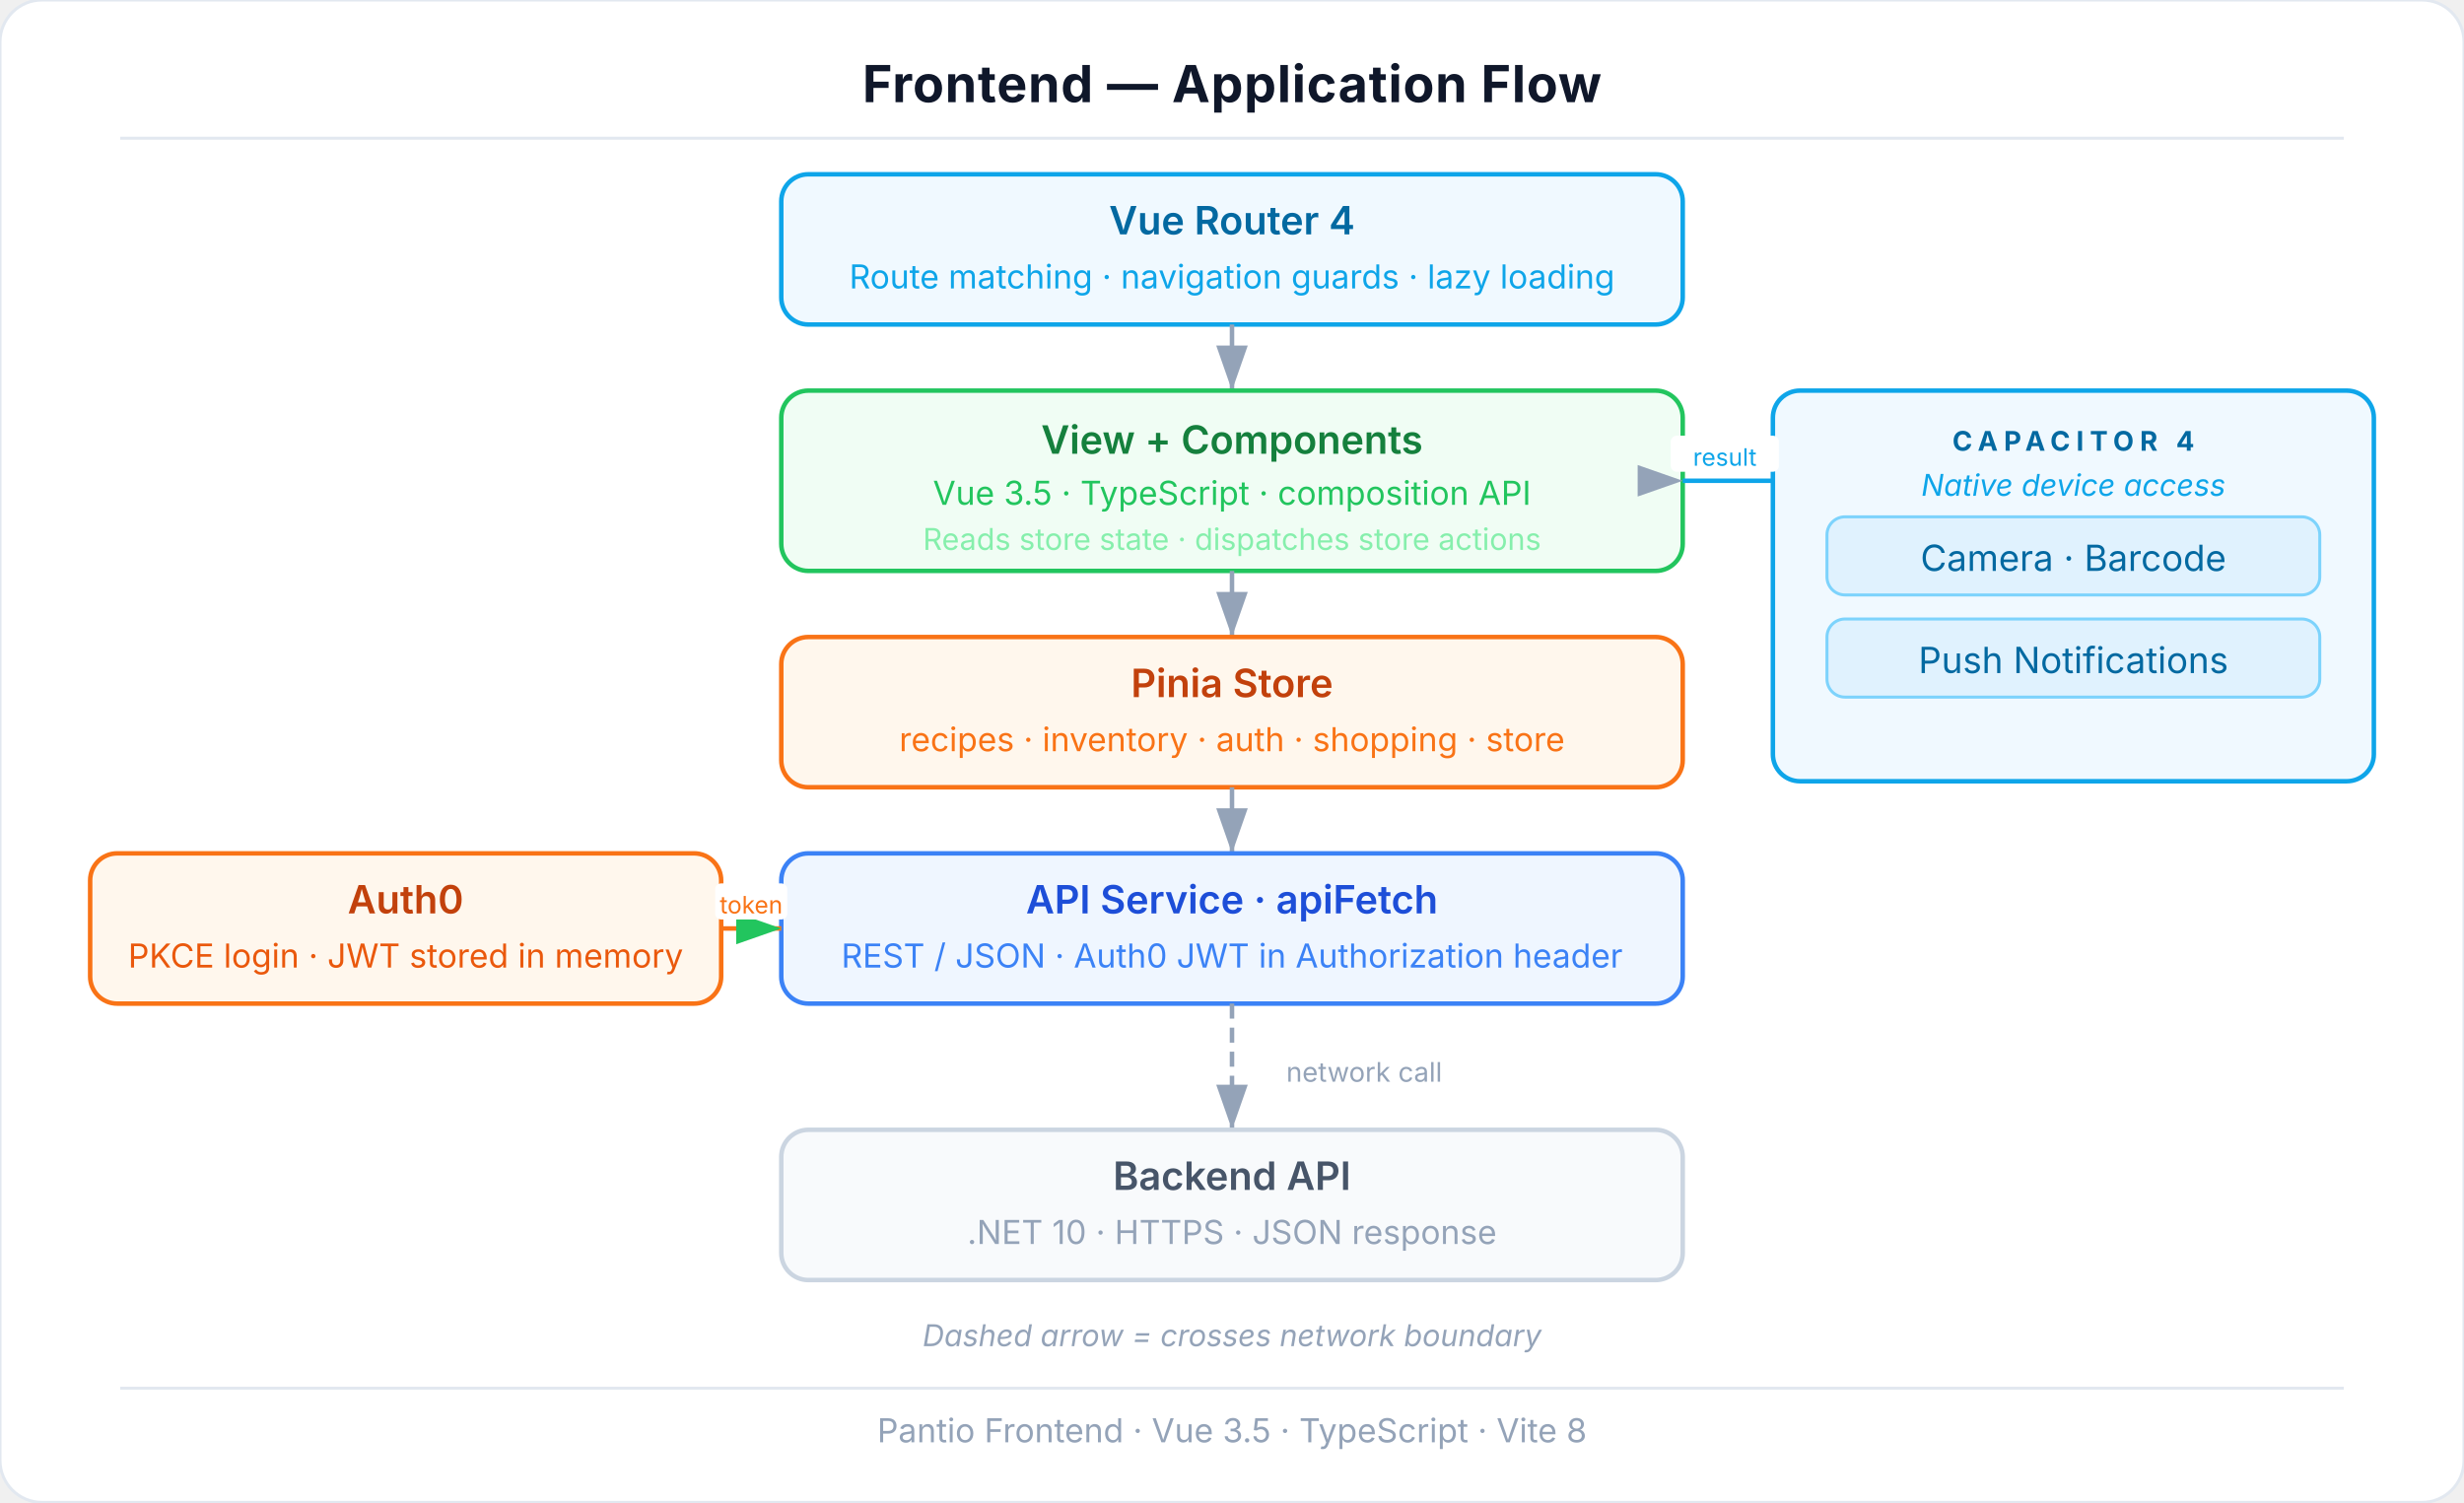
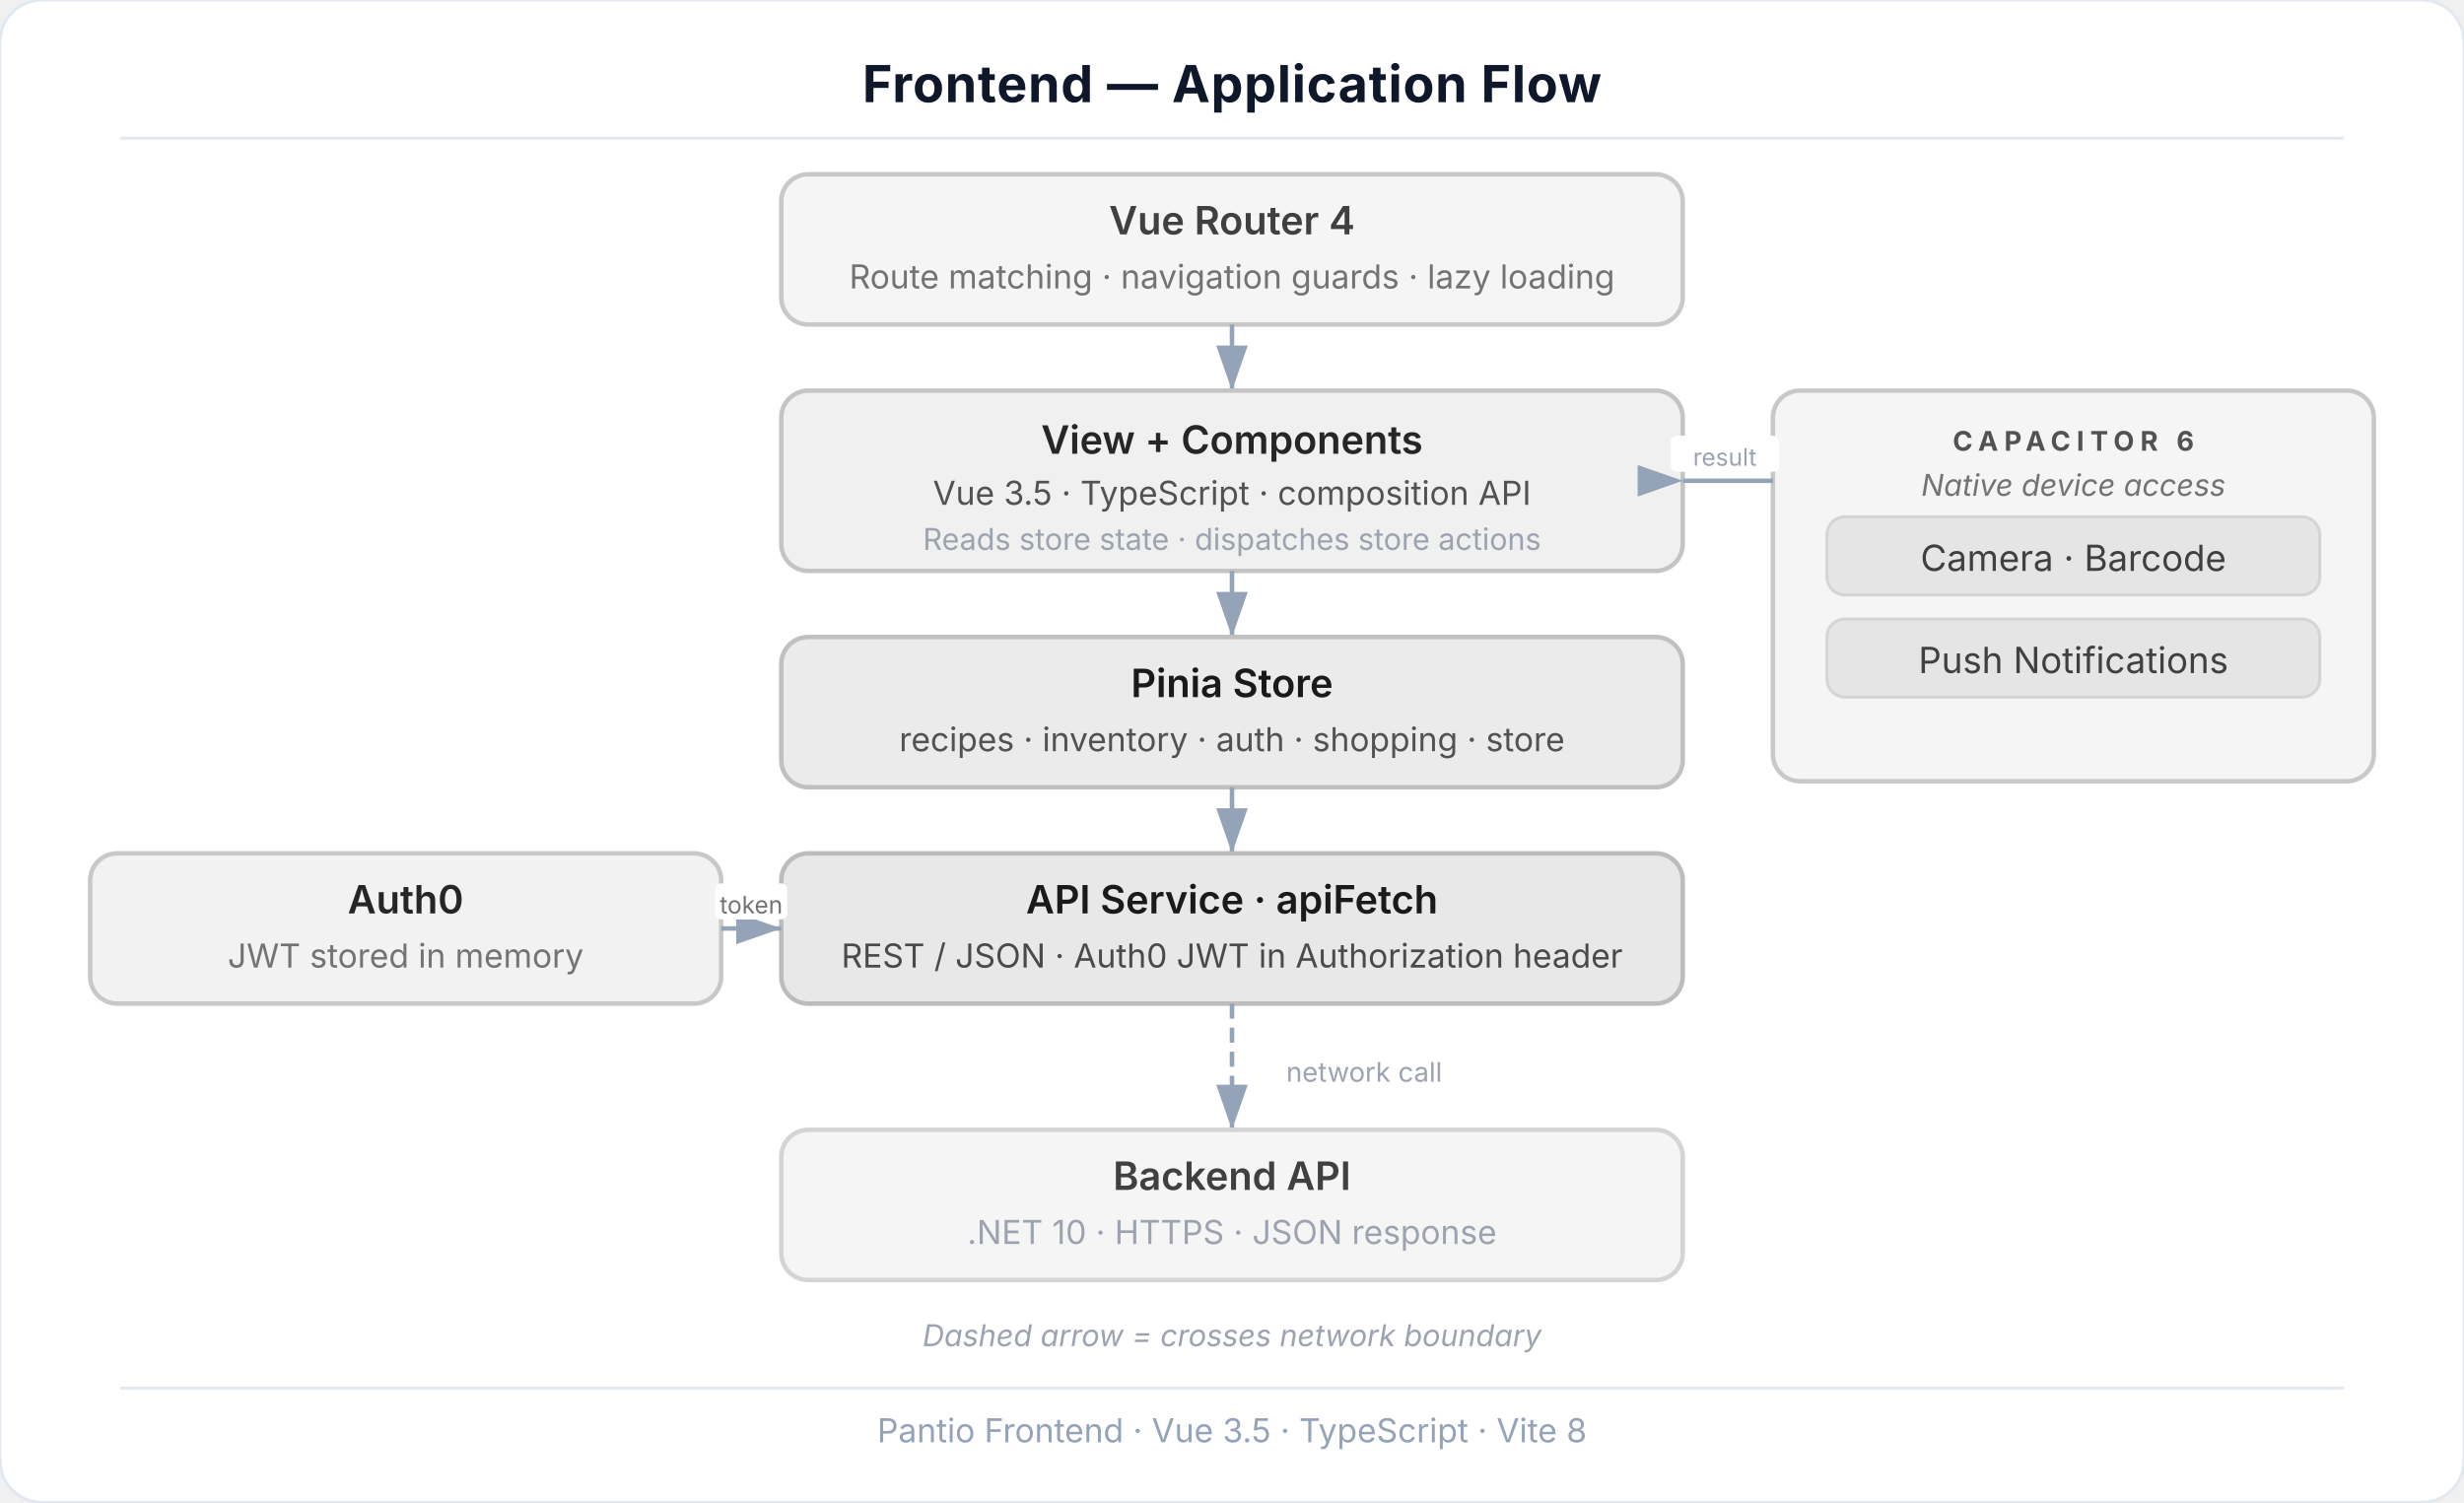
<svg xmlns="http://www.w3.org/2000/svg" viewBox="0 0 820 500" width="820" height="500" font-family="ui-sans-serif, system-ui, -apple-system, BlinkMacSystemFont, sans-serif">
  <defs>
    <marker id="arr" markerWidth="10" markerHeight="7" refX="10" refY="3.5" orient="auto">
      <polygon points="0 0, 10 3.5, 0 7" fill="#94a3b8" />
    </marker>
    <marker id="arr-l" markerWidth="10" markerHeight="7" refX="0" refY="3.5" orient="auto">
      <polygon points="10 0, 0 3.5, 10 7" fill="#94a3b8" />
    </marker>
    <marker id="arr-g" markerWidth="10" markerHeight="7" refX="10" refY="3.5" orient="auto">
-       <polygon points="0 0, 10 3.5, 0 7" fill="#22c55e" />
+       <polygon points="0 0, 10 3.5, 0 7" fill="#94a3b8" />
    </marker>
    <marker id="arr-o" markerWidth="10" markerHeight="7" refX="0" refY="3.5" orient="auto">
-       <polygon points="10 0, 0 3.5, 10 7" fill="#f97316" />
+       <polygon points="10 0, 0 3.5, 10 7" fill="#94a3b8" />
    </marker>
  </defs>
  <rect width="820" height="500" rx="14" fill="#ffffff" stroke="#e2e8f0" stroke-width="1" />
  <text x="410" y="34" text-anchor="middle" font-size="17" font-weight="700" fill="#0f172a" letter-spacing="0.3">Frontend — Application Flow</text>
  <line x1="40" y1="46" x2="780" y2="46" stroke="#e2e8f0" stroke-width="1" />
-   <rect x="260" y="58" width="300" height="50" rx="9" fill="#f0f9ff" stroke="#0ea5e9" stroke-width="1.5" />
-   <text x="410" y="78" text-anchor="middle" font-size="13" font-weight="600" fill="#0369a1">Vue Router 4</text>
-   <text x="410" y="96" text-anchor="middle" font-size="11" fill="#0ea5e9">Route matching · navigation guards · lazy loading</text>
+   <rect x="260" y="58" width="300" height="50" rx="9" fill="#f5f5f5" stroke="#c8c8c8" stroke-width="1.5" />
+   <text x="410" y="78" text-anchor="middle" font-size="13" font-weight="600" fill="#404040">Vue Router 4</text>
+   <text x="410" y="96" text-anchor="middle" font-size="11" fill="#737373">Route matching · navigation guards · lazy loading</text>
  <line x1="410" y1="108" x2="410" y2="130" stroke="#94a3b8" stroke-width="1.5" marker-end="url(#arr)" />
-   <rect x="260" y="130" width="300" height="60" rx="9" fill="#f0fdf4" stroke="#22c55e" stroke-width="1.5" />
-   <text x="410" y="151" text-anchor="middle" font-size="13" font-weight="600" fill="#15803d">View + Components</text>
-   <text x="410" y="168" text-anchor="middle" font-size="11" fill="#22c55e">Vue 3.5 · TypeScript · composition API</text>
-   <text x="410" y="183" text-anchor="middle" font-size="10" fill="#86efac">Reads store state · dispatches store actions</text>
+   <rect x="260" y="130" width="300" height="60" rx="9" fill="#f0f0f0" stroke="#c4c4c4" stroke-width="1.5" />
+   <text x="410" y="151" text-anchor="middle" font-size="13" font-weight="600" fill="#262626">View + Components</text>
+   <text x="410" y="168" text-anchor="middle" font-size="11" fill="#525252">Vue 3.5 · TypeScript · composition API</text>
+   <text x="410" y="183" text-anchor="middle" font-size="10" fill="#9ca3af">Reads store state · dispatches store actions</text>
  <line x1="410" y1="190" x2="410" y2="212" stroke="#94a3b8" stroke-width="1.5" marker-end="url(#arr)" />
-   <rect x="260" y="212" width="300" height="50" rx="9" fill="#fff7ed" stroke="#f97316" stroke-width="1.5" />
-   <text x="410" y="232" text-anchor="middle" font-size="13" font-weight="600" fill="#c2410c">Pinia Store</text>
-   <text x="410" y="250" text-anchor="middle" font-size="11" fill="#f97316">recipes · inventory · auth · shopping · store</text>
+   <rect x="260" y="212" width="300" height="50" rx="9" fill="#ebebeb" stroke="#c0c0c0" stroke-width="1.5" />
+   <text x="410" y="232" text-anchor="middle" font-size="13" font-weight="600" fill="#1a1a1a">Pinia Store</text>
+   <text x="410" y="250" text-anchor="middle" font-size="11" fill="#525252">recipes · inventory · auth · shopping · store</text>
  <line x1="410" y1="262" x2="410" y2="284" stroke="#94a3b8" stroke-width="1.5" marker-end="url(#arr)" />
-   <rect x="260" y="284" width="300" height="50" rx="9" fill="#eff6ff" stroke="#3b82f6" stroke-width="1.5" />
-   <text x="410" y="304" text-anchor="middle" font-size="13" font-weight="600" fill="#1d4ed8">API Service · apiFetch</text>
-   <text x="410" y="322" text-anchor="middle" font-size="11" fill="#3b82f6">REST / JSON · Auth0 JWT in Authorization header</text>
+   <rect x="260" y="284" width="300" height="50" rx="9" fill="#e8e8e8" stroke="#bcbcbc" stroke-width="1.5" />
+   <text x="410" y="304" text-anchor="middle" font-size="13" font-weight="600" fill="#1a1a1a">API Service · apiFetch</text>
+   <text x="410" y="322" text-anchor="middle" font-size="11" fill="#4a4a4a">REST / JSON · Auth0 JWT in Authorization header</text>
  <line x1="410" y1="334" x2="410" y2="376" stroke="#94a3b8" stroke-width="1.5" stroke-dasharray="5,3" marker-end="url(#arr)" />
-   <rect x="260" y="376" width="300" height="50" rx="9" fill="#f8fafc" stroke="#cbd5e1" stroke-width="1.5" />
-   <text x="410" y="396" text-anchor="middle" font-size="13" font-weight="600" fill="#475569">Backend API</text>
-   <text x="410" y="414" text-anchor="middle" font-size="11" fill="#94a3b8">.NET 10 · HTTPS · JSON response</text>
+   <rect x="260" y="376" width="300" height="50" rx="9" fill="#f5f5f5" stroke="#d4d4d4" stroke-width="1.5" />
+   <text x="410" y="396" text-anchor="middle" font-size="13" font-weight="600" fill="#404040">Backend API</text>
+   <text x="410" y="414" text-anchor="middle" font-size="11" fill="#9ca3af">.NET 10 · HTTPS · JSON response</text>
  <rect x="418" y="349" width="72" height="14" rx="3" fill="#ffffff" />
-   <text x="454" y="360" text-anchor="middle" font-size="9" fill="#94a3b8">network call</text>
-   <rect x="30" y="284" width="210" height="50" rx="9" fill="#fff7ed" stroke="#f97316" stroke-width="1.5" />
-   <text x="135" y="304" text-anchor="middle" font-size="13" font-weight="600" fill="#c2410c">Auth0</text>
-   <text x="135" y="322" text-anchor="middle" font-size="11" fill="#ea580c">PKCE login · JWT stored in memory</text>
-   <line x1="240" y1="309" x2="260" y2="309" stroke="#f97316" stroke-width="1.5" marker-end="url(#arr-g)" />
+   <text x="454" y="360" text-anchor="middle" font-size="9" fill="#9ca3af">network call</text>
+   <rect x="30" y="284" width="210" height="50" rx="9" fill="#f2f2f2" stroke="#c8c8c8" stroke-width="1.5" />
+   <text x="135" y="304" text-anchor="middle" font-size="13" font-weight="600" fill="#262626">Auth0</text>
+   <text x="135" y="322" text-anchor="middle" font-size="11" fill="#737373">JWT stored in memory</text>
+   <line x1="240" y1="309" x2="260" y2="309" stroke="#94a3b8" stroke-width="1.5" marker-end="url(#arr-g)" />
  <rect x="238" y="294" width="24" height="12" rx="2" fill="#ffffff" />
-   <text x="250" y="304" text-anchor="middle" font-size="8" fill="#f97316">token</text>
-   <rect x="590" y="130" width="200" height="130" rx="9" fill="#f0f9ff" stroke="#0ea5e9" stroke-width="1.5" />
-   <text x="690" y="150" text-anchor="middle" font-size="9" font-weight="700" fill="#0369a1" letter-spacing="2">CAPACITOR 4</text>
-   <text x="690" y="165" text-anchor="middle" font-size="10" fill="#0ea5e9" font-style="italic">Native device access</text>
-   <rect x="608" y="172" width="164" height="26" rx="6" fill="#e0f2fe" stroke="#7dd3fc" stroke-width="1" />
-   <text x="690" y="190" text-anchor="middle" font-size="12" fill="#0369a1">Camera · Barcode</text>
-   <rect x="608" y="206" width="164" height="26" rx="6" fill="#e0f2fe" stroke="#7dd3fc" stroke-width="1" />
-   <text x="690" y="224" text-anchor="middle" font-size="12" fill="#0369a1">Push Notifications</text>
-   <line x1="590" y1="160" x2="560" y2="160" stroke="#0ea5e9" stroke-width="1.5" marker-end="url(#arr-l)" />
+   <text x="250" y="304" text-anchor="middle" font-size="8" fill="#737373">token</text>
+   <rect x="590" y="130" width="200" height="130" rx="9" fill="#f5f5f5" stroke="#c8c8c8" stroke-width="1.5" />
+   <text x="690" y="150" text-anchor="middle" font-size="9" font-weight="700" fill="#525252" letter-spacing="2">CAPACITOR 6</text>
+   <text x="690" y="165" text-anchor="middle" font-size="10" fill="#737373" font-style="italic">Native device access</text>
+   <rect x="608" y="172" width="164" height="26" rx="6" fill="#e5e5e5" stroke="#d4d4d4" stroke-width="1" />
+   <text x="690" y="190" text-anchor="middle" font-size="12" fill="#404040">Camera · Barcode</text>
+   <rect x="608" y="206" width="164" height="26" rx="6" fill="#e5e5e5" stroke="#d4d4d4" stroke-width="1" />
+   <text x="690" y="224" text-anchor="middle" font-size="12" fill="#404040">Push Notifications</text>
+   <line x1="590" y1="160" x2="560" y2="160" stroke="#94a3b8" stroke-width="1.5" marker-end="url(#arr-l)" />
  <rect x="556" y="145" width="36" height="12" rx="2" fill="#ffffff" />
-   <text x="574" y="155" text-anchor="middle" font-size="8" fill="#0ea5e9">result</text>
-   <text x="410" y="448" text-anchor="middle" font-size="10" fill="#94a3b8" font-style="italic">Dashed arrow = crosses network boundary</text>
+   <text x="574" y="155" text-anchor="middle" font-size="8" fill="#9ca3af">result</text>
+   <text x="410" y="448" text-anchor="middle" font-size="10" fill="#9ca3af" font-style="italic">Dashed arrow = crosses network boundary</text>
  <line x1="40" y1="462" x2="780" y2="462" stroke="#e2e8f0" stroke-width="1" />
  <text x="410" y="480" text-anchor="middle" font-size="11" fill="#94a3b8">Pantio Frontend · Vue 3.5 · TypeScript · Vite 8</text>
</svg>
